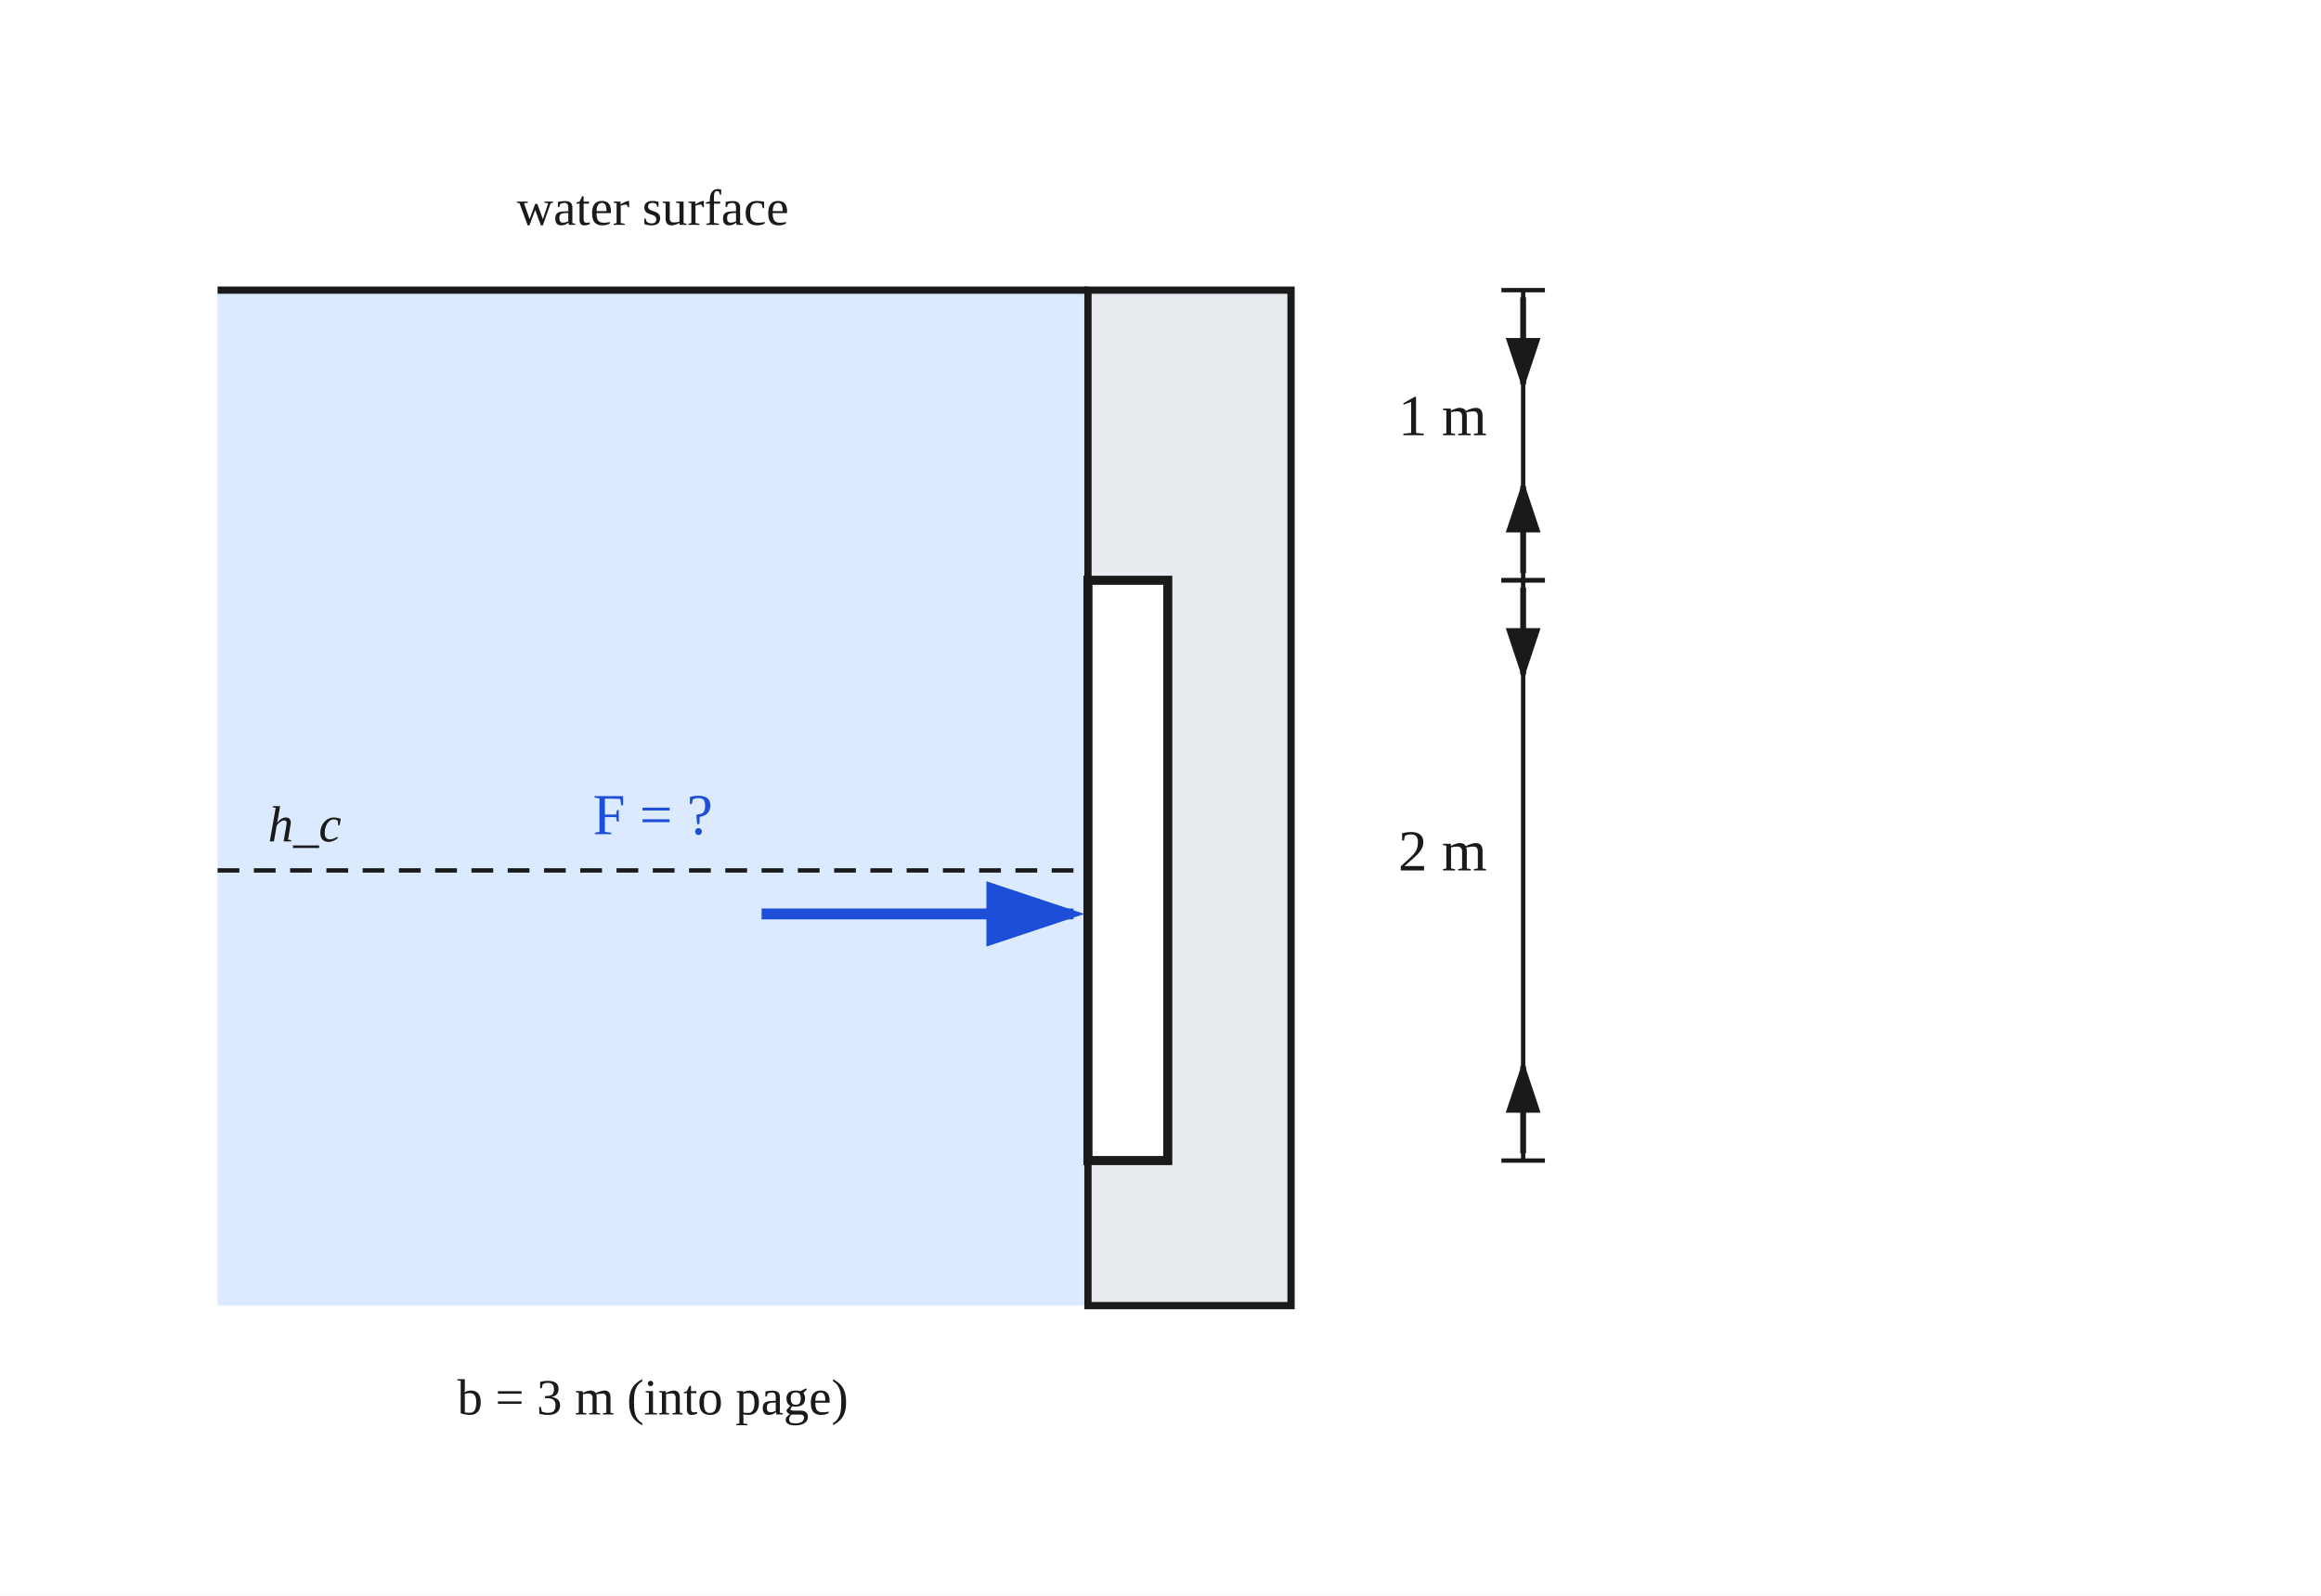
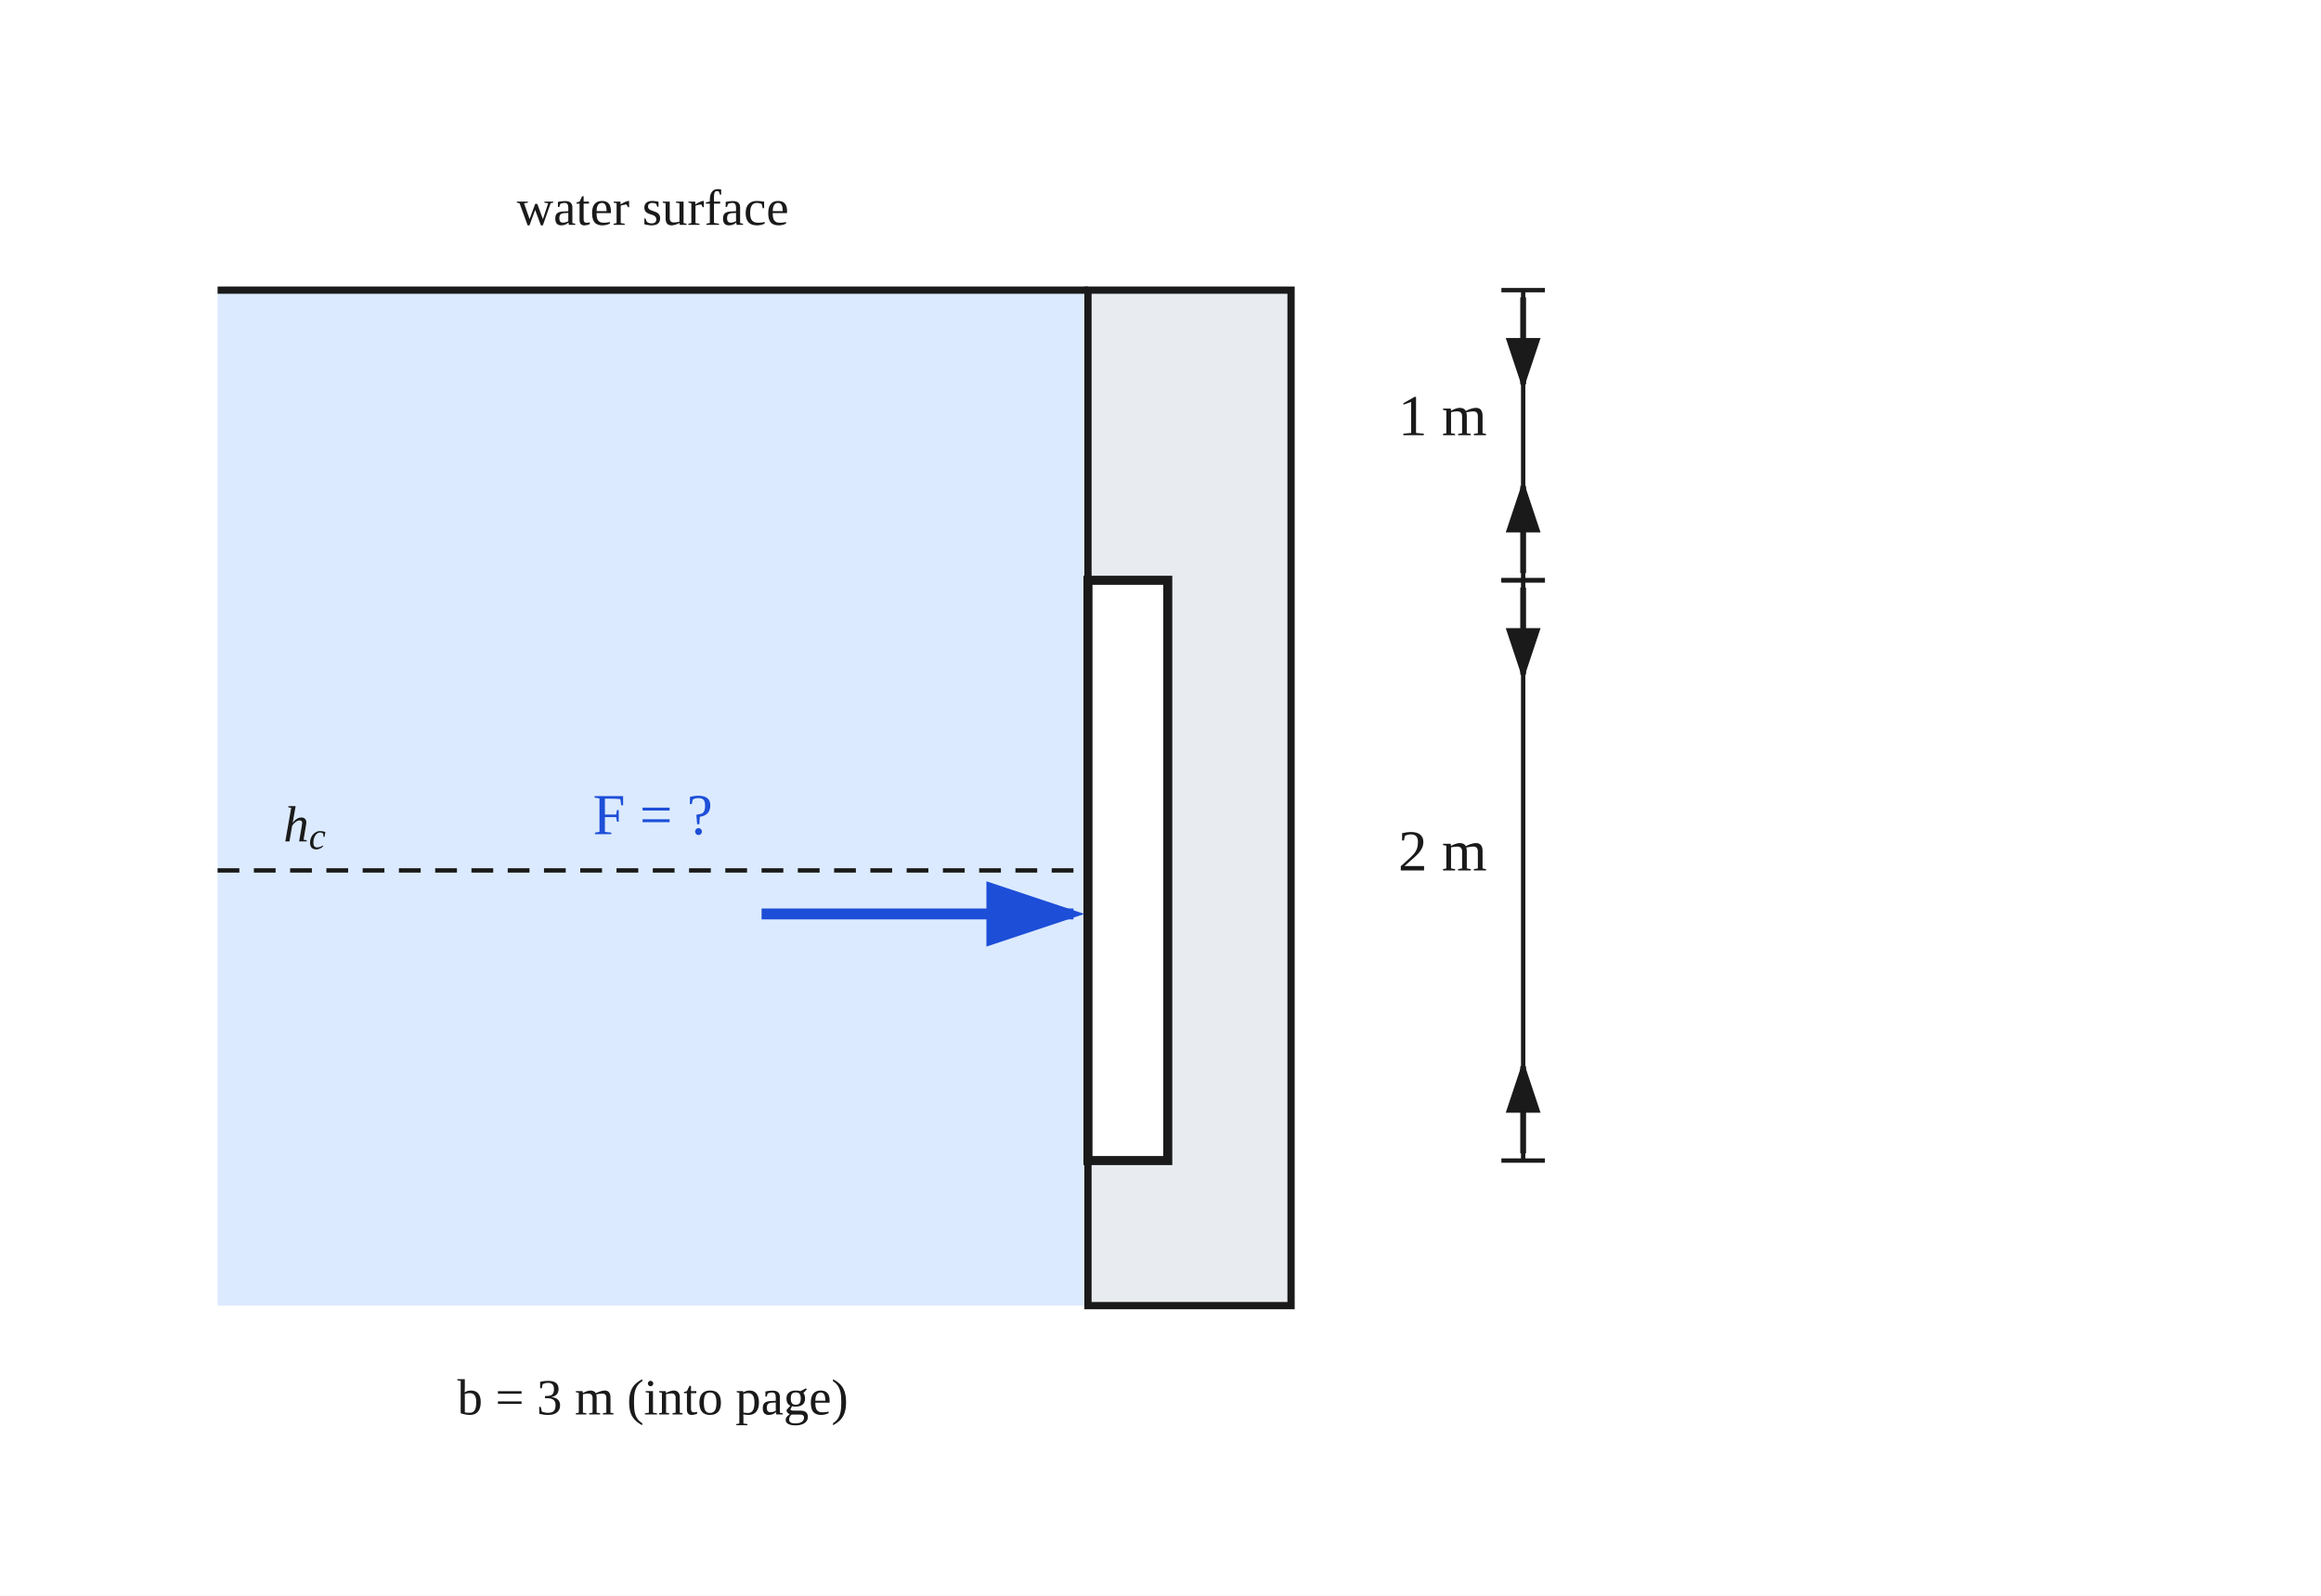
<svg xmlns="http://www.w3.org/2000/svg" width="640" height="440" viewBox="0 0 640 440" role="img">
  <rect width="640" height="440" fill="#ffffff" />
  <defs>
    <marker id="ah" markerWidth="10" markerHeight="10" refX="8" refY="3" orient="auto" markerUnits="strokeWidth">
      <path d="M0,0 L9,3 L0,6 Z" fill="context-stroke" />
    </marker>
    <marker id="ahb" markerWidth="10" markerHeight="10" refX="8" refY="3" orient="auto" markerUnits="strokeWidth">
      <path d="M0,0 L9,3 L0,6 Z" fill="#1d4ed8" />
    </marker>
  </defs>
  <rect x="60" y="80" width="240" height="280" fill="#dbeafe" stroke="none" />
  <line x1="60" y1="80" x2="300" y2="80" stroke="#1a1a1a" stroke-width="2" />
  <rect x="300" y="80" width="56" height="280" fill="#e8ebf0" stroke="#1a1a1a" stroke-width="2" />
  <rect x="300" y="160" width="22" height="160" fill="#ffffff" stroke="#1a1a1a" stroke-width="2.5" />
  <line x1="60" y1="240.0" x2="300" y2="240.0" stroke="#1a1a1a" stroke-width="1.2" stroke-dasharray="6 4" />
-   <text x="84" y="232.0" text-anchor="middle" font-family="Georgia, 'Times New Roman', serif" font-size="14" fill="#1a1a1a" font-style="italic">h_c</text>
+   <text x="84" y="232.0" text-anchor="middle" font-family="Georgia, 'Times New Roman', serif" font-size="14" fill="#1a1a1a" font-style="italic">h<tspan baseline-shift="sub" font-size="75%">c</tspan>
+   </text>
  <line x1="210" y1="252.0" x2="296" y2="252.0" stroke="#1d4ed8" stroke-width="3" marker-end="url(#ahb)" />
  <text x="180" y="230.0" text-anchor="middle" font-family="Georgia, 'Times New Roman', serif" font-size="16" fill="#1d4ed8">F = ?</text>
  <line x1="420" y1="80" x2="420" y2="160" stroke="#1a1a1a" stroke-width="1.2" />
  <line x1="420" y1="82" x2="420" y2="106" stroke="#1a1a1a" stroke-width="1.6" marker-end="url(#ah)" />
  <line x1="420" y1="158" x2="420" y2="134" stroke="#1a1a1a" stroke-width="1.6" marker-end="url(#ah)" />
  <line x1="414" y1="80" x2="426" y2="80" stroke="#1a1a1a" stroke-width="1.2" />
  <line x1="414" y1="160" x2="426" y2="160" stroke="#1a1a1a" stroke-width="1.2" />
  <text x="410" y="120.0" text-anchor="end" font-family="Georgia, 'Times New Roman', serif" font-size="16" fill="#1a1a1a">1 m</text>
  <line x1="420" y1="160" x2="420" y2="320" stroke="#1a1a1a" stroke-width="1.2" />
  <line x1="420" y1="162" x2="420" y2="186" stroke="#1a1a1a" stroke-width="1.6" marker-end="url(#ah)" />
  <line x1="420" y1="318" x2="420" y2="294" stroke="#1a1a1a" stroke-width="1.6" marker-end="url(#ah)" />
  <line x1="414" y1="160" x2="426" y2="160" stroke="#1a1a1a" stroke-width="1.2" />
  <line x1="414" y1="320" x2="426" y2="320" stroke="#1a1a1a" stroke-width="1.2" />
  <text x="410" y="240.0" text-anchor="end" font-family="Georgia, 'Times New Roman', serif" font-size="16" fill="#1a1a1a">2 m</text>
  <text x="180" y="390" text-anchor="middle" font-family="Georgia, 'Times New Roman', serif" font-size="14" fill="#1a1a1a">b = 3 m (into page)</text>
  <text x="180" y="62" text-anchor="middle" font-family="Georgia, 'Times New Roman', serif" font-size="14" fill="#1a1a1a">water surface</text>
</svg>
